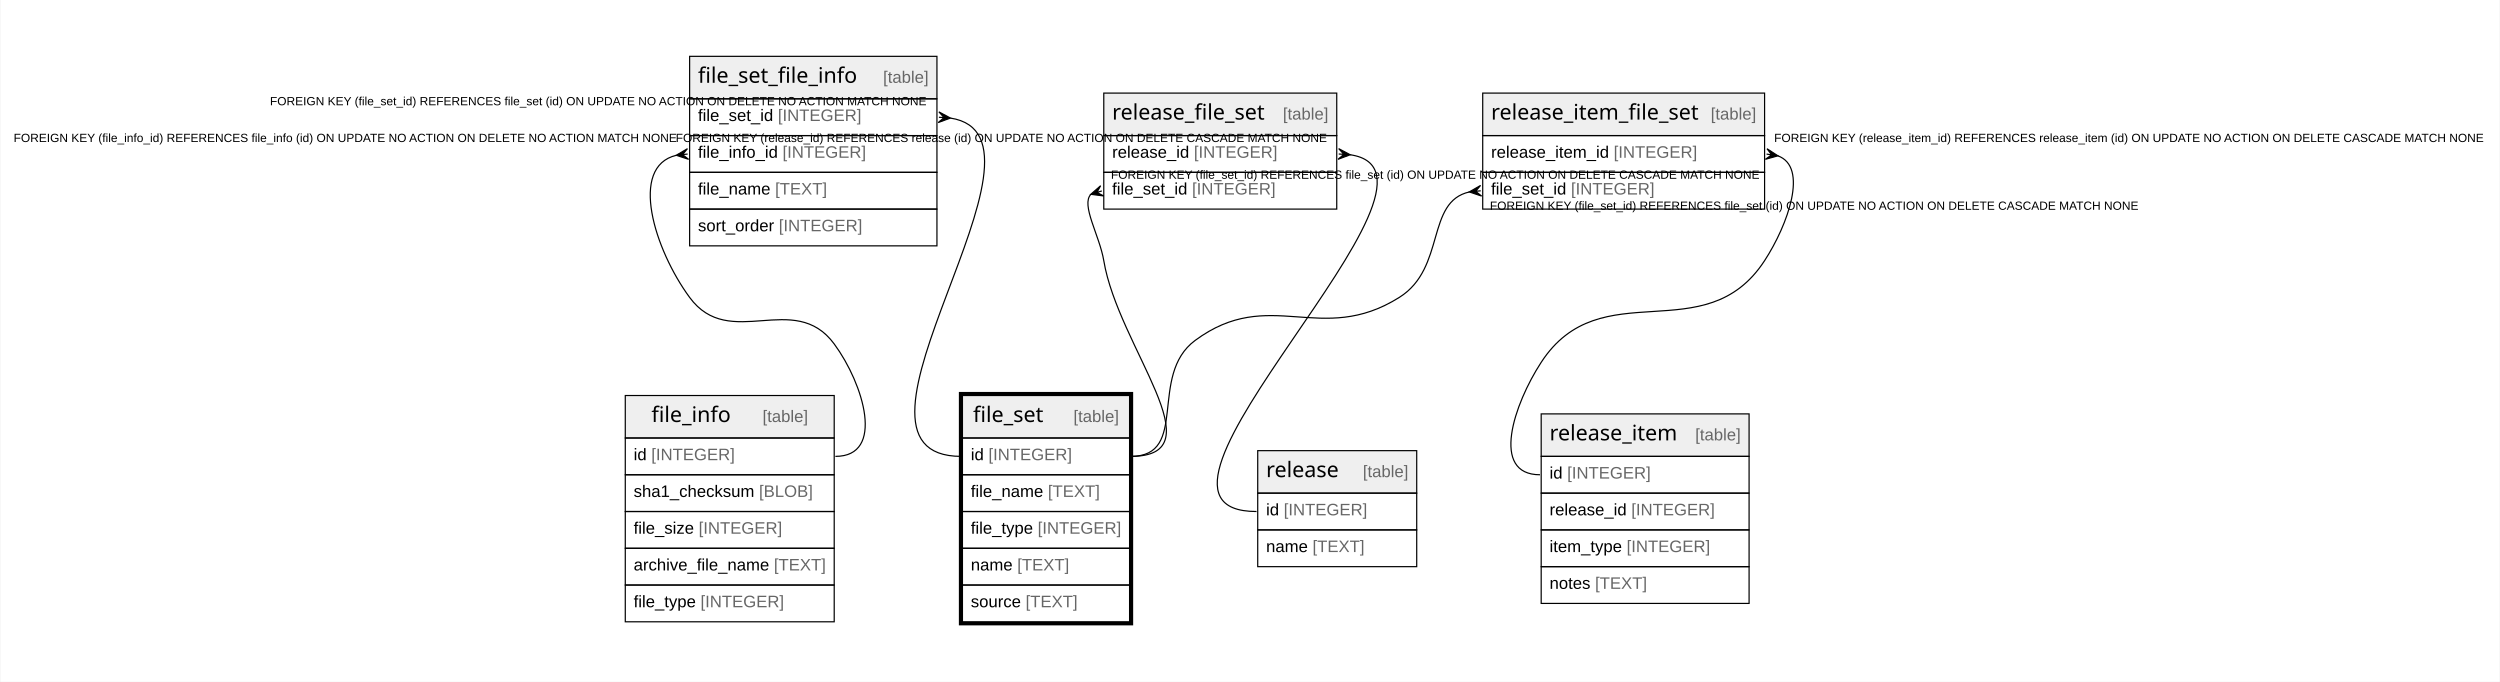
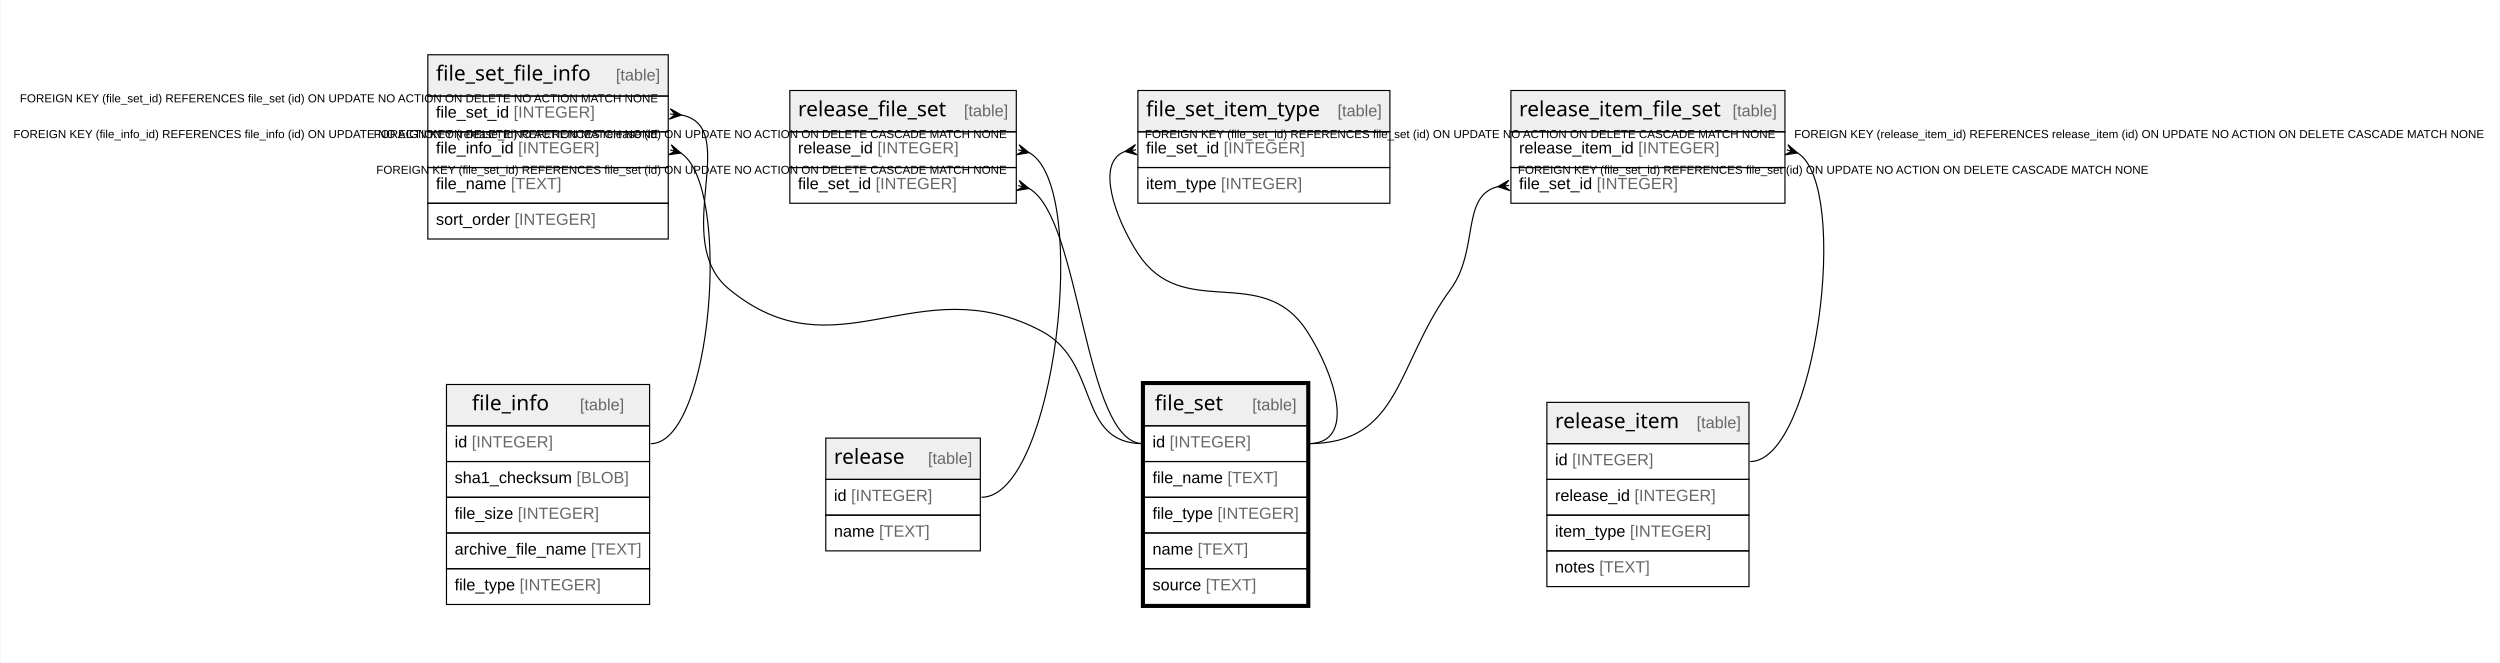
- <svg xmlns="http://www.w3.org/2000/svg" width="2094pt" height="571pt" viewBox="0.00 0.00 2093.92 571.20">
+ <svg xmlns="http://www.w3.org/2000/svg" width="2154pt" height="571pt" viewBox="0.00 0.00 2153.70 571.20">
  <g id="graph0" class="graph" transform="scale(1 1) rotate(0) translate(4 567.2)">
-     <polygon fill="white" stroke="none" points="-4,4 -4,-567.2 2089.92,-567.2 2089.92,4 -4,4" />
+     <polygon fill="white" stroke="none" points="-4,4 -4,-567.2 2149.7,-567.2 2149.7,4 -4,4" />
    <g id="node1" class="node">
-       <polygon fill="#efefef" stroke="none" points="802.02,-200.2 802.02,-235.8 942.06,-235.8 942.06,-200.2 802.02,-200.2" />
-       <polygon fill="none" stroke="black" points="802.02,-200.2 802.02,-235.8 942.06,-235.8 942.06,-200.2 802.02,-200.2" />
-       <text text-anchor="start" x="810.92" y="-213.6" font-family="Arial Bold" font-size="18.00">file_set</text>
-       <text text-anchor="start" x="863.9" y="-213.6" font-family="Arial" font-size="14.00">    </text>
-       <text text-anchor="start" x="895.02" y="-213.6" font-family="Arial" font-size="14.00" fill="#666666">[table]</text>
-       <polygon fill="none" stroke="black" points="802.02,-169.4 802.02,-200.2 942.06,-200.2 942.06,-169.4 802.02,-169.4" />
-       <text text-anchor="start" x="809.02" y="-181.6" font-family="Arial" font-size="14.00">id </text>
-       <text text-anchor="start" x="823.81" y="-181.6" font-family="Arial" font-size="14.00" fill="#666666">[INTEGER]</text>
-       <polygon fill="none" stroke="black" points="802.02,-138.6 802.02,-169.4 942.06,-169.4 942.06,-138.6 802.02,-138.6" />
-       <text text-anchor="start" x="809.02" y="-150.8" font-family="Arial" font-size="14.00">file_name </text>
-       <text text-anchor="start" x="873.61" y="-150.8" font-family="Arial" font-size="14.00" fill="#666666">[TEXT]</text>
-       <polygon fill="none" stroke="black" points="802.02,-107.8 802.02,-138.6 942.06,-138.6 942.06,-107.8 802.02,-107.8" />
-       <text text-anchor="start" x="809.02" y="-120" font-family="Arial" font-size="14.00">file_type </text>
-       <text text-anchor="start" x="865.05" y="-120" font-family="Arial" font-size="14.00" fill="#666666">[INTEGER]</text>
-       <polygon fill="none" stroke="black" points="802.02,-77 802.02,-107.8 942.06,-107.8 942.06,-77 802.02,-77" />
-       <text text-anchor="start" x="809.02" y="-89.2" font-family="Arial" font-size="14.00">name </text>
-       <text text-anchor="start" x="847.93" y="-89.2" font-family="Arial" font-size="14.00" fill="#666666">[TEXT]</text>
-       <polygon fill="none" stroke="black" points="802.02,-46.2 802.02,-77 942.06,-77 942.06,-46.2 802.02,-46.2" />
-       <text text-anchor="start" x="809.02" y="-58.4" font-family="Arial" font-size="14.00">source </text>
-       <text text-anchor="start" x="854.93" y="-58.4" font-family="Arial" font-size="14.00" fill="#666666">[TEXT]</text>
-       <polygon fill="none" stroke="black" stroke-width="3" points="800.52,-44.7 800.52,-237.3 943.56,-237.3 943.56,-44.7 800.52,-44.7" />
+       <polygon fill="#efefef" stroke="none" points="981.8,-200.2 981.8,-235.8 1121.85,-235.8 1121.85,-200.2 981.8,-200.2" />
+       <polygon fill="none" stroke="black" points="981.8,-200.2 981.8,-235.8 1121.85,-235.8 1121.85,-200.2 981.8,-200.2" />
+       <text text-anchor="start" x="990.71" y="-213.6" font-family="Arial Bold" font-size="18.00">file_set</text>
+       <text text-anchor="start" x="1043.69" y="-213.6" font-family="Arial" font-size="14.00">    </text>
+       <text text-anchor="start" x="1074.8" y="-213.6" font-family="Arial" font-size="14.00" fill="#666666">[table]</text>
+       <polygon fill="none" stroke="black" points="981.8,-169.4 981.8,-200.2 1121.85,-200.2 1121.85,-169.4 981.8,-169.4" />
+       <text text-anchor="start" x="988.8" y="-181.6" font-family="Arial" font-size="14.00">id </text>
+       <text text-anchor="start" x="1003.59" y="-181.6" font-family="Arial" font-size="14.00" fill="#666666">[INTEGER]</text>
+       <polygon fill="none" stroke="black" points="981.8,-138.6 981.8,-169.4 1121.85,-169.4 1121.85,-138.6 981.8,-138.6" />
+       <text text-anchor="start" x="988.8" y="-150.8" font-family="Arial" font-size="14.00">file_name </text>
+       <text text-anchor="start" x="1053.4" y="-150.8" font-family="Arial" font-size="14.00" fill="#666666">[TEXT]</text>
+       <polygon fill="none" stroke="black" points="981.8,-107.8 981.8,-138.6 1121.85,-138.6 1121.85,-107.8 981.8,-107.8" />
+       <text text-anchor="start" x="988.8" y="-120" font-family="Arial" font-size="14.00">file_type </text>
+       <text text-anchor="start" x="1044.84" y="-120" font-family="Arial" font-size="14.00" fill="#666666">[INTEGER]</text>
+       <polygon fill="none" stroke="black" points="981.8,-77 981.8,-107.8 1121.85,-107.8 1121.85,-77 981.8,-77" />
+       <text text-anchor="start" x="988.8" y="-89.2" font-family="Arial" font-size="14.00">name </text>
+       <text text-anchor="start" x="1027.71" y="-89.2" font-family="Arial" font-size="14.00" fill="#666666">[TEXT]</text>
+       <polygon fill="none" stroke="black" points="981.8,-46.2 981.8,-77 1121.85,-77 1121.85,-46.2 981.8,-46.2" />
+       <text text-anchor="start" x="988.8" y="-58.4" font-family="Arial" font-size="14.00">source </text>
+       <text text-anchor="start" x="1034.71" y="-58.4" font-family="Arial" font-size="14.00" fill="#666666">[TEXT]</text>
+       <polygon fill="none" stroke="black" stroke-width="3" points="980.3,-44.7 980.3,-237.3 1123.35,-237.3 1123.35,-44.7 980.3,-44.7" />
    </g>
    <g id="node2" class="node">
-       <polygon fill="#efefef" stroke="none" points="573.43,-484.4 573.43,-520 780.65,-520 780.65,-484.4 573.43,-484.4" />
-       <polygon fill="none" stroke="black" points="573.43,-484.4 573.43,-520 780.65,-520 780.65,-484.4 573.43,-484.4" />
-       <text text-anchor="start" x="580.43" y="-497.8" font-family="Arial Bold" font-size="18.00">file_set_file_info</text>
-       <text text-anchor="start" x="704.39" y="-497.8" font-family="Arial" font-size="14.00">    </text>
-       <text text-anchor="start" x="735.51" y="-497.8" font-family="Arial" font-size="14.00" fill="#666666">[table]</text>
-       <polygon fill="none" stroke="black" points="573.43,-453.6 573.43,-484.4 780.65,-484.4 780.65,-453.6 573.43,-453.6" />
-       <text text-anchor="start" x="580.43" y="-465.8" font-family="Arial" font-size="14.00">file_set_id </text>
-       <text text-anchor="start" x="647.36" y="-465.8" font-family="Arial" font-size="14.00" fill="#666666">[INTEGER]</text>
-       <polygon fill="none" stroke="black" points="573.43,-422.8 573.43,-453.6 780.65,-453.6 780.65,-422.8 573.43,-422.8" />
-       <text text-anchor="start" x="580.43" y="-435" font-family="Arial" font-size="14.00">file_info_id </text>
-       <text text-anchor="start" x="651.26" y="-435" font-family="Arial" font-size="14.00" fill="#666666">[INTEGER]</text>
-       <polygon fill="none" stroke="black" points="573.43,-392 573.43,-422.8 780.65,-422.8 780.65,-392 573.43,-392" />
-       <text text-anchor="start" x="580.43" y="-404.2" font-family="Arial" font-size="14.00">file_name </text>
-       <text text-anchor="start" x="645.03" y="-404.2" font-family="Arial" font-size="14.00" fill="#666666">[TEXT]</text>
-       <polygon fill="none" stroke="black" points="573.43,-361.2 573.43,-392 780.65,-392 780.65,-361.2 573.43,-361.2" />
-       <text text-anchor="start" x="580.43" y="-373.4" font-family="Arial" font-size="14.00">sort_order </text>
-       <text text-anchor="start" x="648.13" y="-373.4" font-family="Arial" font-size="14.00" fill="#666666">[INTEGER]</text>
+       <polygon fill="#efefef" stroke="none" points="364.22,-484.4 364.22,-520 571.43,-520 571.43,-484.4 364.22,-484.4" />
+       <polygon fill="none" stroke="black" points="364.22,-484.4 364.22,-520 571.43,-520 571.43,-484.4 364.22,-484.4" />
+       <text text-anchor="start" x="371.22" y="-497.8" font-family="Arial Bold" font-size="18.00">file_set_file_info</text>
+       <text text-anchor="start" x="495.18" y="-497.8" font-family="Arial" font-size="14.00">    </text>
+       <text text-anchor="start" x="526.29" y="-497.8" font-family="Arial" font-size="14.00" fill="#666666">[table]</text>
+       <polygon fill="none" stroke="black" points="364.22,-453.6 364.22,-484.4 571.43,-484.4 571.43,-453.6 364.22,-453.6" />
+       <text text-anchor="start" x="371.22" y="-465.8" font-family="Arial" font-size="14.00">file_set_id </text>
+       <text text-anchor="start" x="438.15" y="-465.8" font-family="Arial" font-size="14.00" fill="#666666">[INTEGER]</text>
+       <polygon fill="none" stroke="black" points="364.22,-422.8 364.22,-453.6 571.43,-453.6 571.43,-422.8 364.22,-422.8" />
+       <text text-anchor="start" x="371.22" y="-435" font-family="Arial" font-size="14.00">file_info_id </text>
+       <text text-anchor="start" x="442.04" y="-435" font-family="Arial" font-size="14.00" fill="#666666">[INTEGER]</text>
+       <polygon fill="none" stroke="black" points="364.22,-392 364.22,-422.8 571.43,-422.8 571.43,-392 364.22,-392" />
+       <text text-anchor="start" x="371.22" y="-404.2" font-family="Arial" font-size="14.00">file_name </text>
+       <text text-anchor="start" x="435.81" y="-404.2" font-family="Arial" font-size="14.00" fill="#666666">[TEXT]</text>
+       <polygon fill="none" stroke="black" points="364.22,-361.2 364.22,-392 571.43,-392 571.43,-361.2 364.22,-361.2" />
+       <text text-anchor="start" x="371.22" y="-373.4" font-family="Arial" font-size="14.00">sort_order </text>
+       <text text-anchor="start" x="438.91" y="-373.4" font-family="Arial" font-size="14.00" fill="#666666">[INTEGER]</text>
    </g>
    <g id="edge1" class="edge">
-       <path fill="none" stroke="black" d="M791.87,-468.28C894.86,-452.59 678.12,-184.8 801.02,-184.8" />
-       <polygon fill="black" stroke="black" points="791.96,-468.28 781.67,-464.49 786.64,-468.65 782.32,-468.95 782.32,-468.95 782.32,-468.95 786.64,-468.65 782.3,-473.47 791.96,-468.28" />
-       <text text-anchor="start" x="221.78" y="-479" font-family="Arial" font-size="10.00">FOREIGN KEY (file_set_id) REFERENCES file_set (id) ON UPDATE NO ACTION ON DELETE NO ACTION MATCH NONE</text>
+       <path fill="none" stroke="black" d="M582.81,-468.08C635.59,-457.59 572.05,-360.55 623.82,-318 717.02,-241.42 786.06,-338.14 892.82,-282 944.4,-254.88 922.54,-184.8 980.8,-184.8" />
+       <polygon fill="black" stroke="black" points="582.73,-468.08 572.37,-464.49 577.41,-468.56 573.1,-468.94 573.1,-468.94 573.1,-468.94 577.41,-468.56 573.16,-473.45 582.73,-468.08" />
+       <text text-anchor="start" x="12.57" y="-479" font-family="Arial" font-size="10.00">FOREIGN KEY (file_set_id) REFERENCES file_set (id) ON UPDATE NO ACTION ON DELETE NO ACTION MATCH NONE</text>
    </g>
    <g id="node3" class="node">
-       <polygon fill="#efefef" stroke="none" points="519.51,-200.2 519.51,-235.8 694.57,-235.8 694.57,-200.2 519.51,-200.2" />
-       <polygon fill="none" stroke="black" points="519.51,-200.2 519.51,-235.8 694.57,-235.8 694.57,-200.2 519.51,-200.2" />
-       <text text-anchor="start" x="541.42" y="-213.6" font-family="Arial Bold" font-size="18.00">file_info</text>
-       <text text-anchor="start" x="603.4" y="-213.6" font-family="Arial" font-size="14.00">    </text>
-       <text text-anchor="start" x="634.52" y="-213.6" font-family="Arial" font-size="14.00" fill="#666666">[table]</text>
-       <polygon fill="none" stroke="black" points="519.51,-169.4 519.51,-200.2 694.57,-200.2 694.57,-169.4 519.51,-169.4" />
-       <text text-anchor="start" x="526.51" y="-181.6" font-family="Arial" font-size="14.00">id </text>
-       <text text-anchor="start" x="541.29" y="-181.6" font-family="Arial" font-size="14.00" fill="#666666">[INTEGER]</text>
-       <polygon fill="none" stroke="black" points="519.51,-138.6 519.51,-169.4 694.57,-169.4 694.57,-138.6 519.51,-138.6" />
-       <text text-anchor="start" x="526.51" y="-150.8" font-family="Arial" font-size="14.00">sha1_checksum </text>
-       <text text-anchor="start" x="631.56" y="-150.8" font-family="Arial" font-size="14.00" fill="#666666">[BLOB]</text>
-       <polygon fill="none" stroke="black" points="519.51,-107.8 519.51,-138.6 694.57,-138.6 694.57,-107.8 519.51,-107.8" />
-       <text text-anchor="start" x="526.51" y="-120" font-family="Arial" font-size="14.00">file_size </text>
-       <text text-anchor="start" x="580.98" y="-120" font-family="Arial" font-size="14.00" fill="#666666">[INTEGER]</text>
-       <polygon fill="none" stroke="black" points="519.51,-77 519.51,-107.8 694.57,-107.8 694.57,-77 519.51,-77" />
-       <text text-anchor="start" x="526.51" y="-89.2" font-family="Arial" font-size="14.00">archive_file_name </text>
-       <text text-anchor="start" x="644.02" y="-89.2" font-family="Arial" font-size="14.00" fill="#666666">[TEXT]</text>
-       <polygon fill="none" stroke="black" points="519.51,-46.2 519.51,-77 694.57,-77 694.57,-46.2 519.51,-46.2" />
-       <text text-anchor="start" x="526.51" y="-58.4" font-family="Arial" font-size="14.00">file_type </text>
-       <text text-anchor="start" x="582.54" y="-58.4" font-family="Arial" font-size="14.00" fill="#666666">[INTEGER]</text>
+       <polygon fill="#efefef" stroke="none" points="380.29,-200.2 380.29,-235.8 555.36,-235.8 555.36,-200.2 380.29,-200.2" />
+       <polygon fill="none" stroke="black" points="380.29,-200.2 380.29,-235.8 555.36,-235.8 555.36,-200.2 380.29,-200.2" />
+       <text text-anchor="start" x="402.21" y="-213.6" font-family="Arial Bold" font-size="18.00">file_info</text>
+       <text text-anchor="start" x="464.19" y="-213.6" font-family="Arial" font-size="14.00">    </text>
+       <text text-anchor="start" x="495.3" y="-213.6" font-family="Arial" font-size="14.00" fill="#666666">[table]</text>
+       <polygon fill="none" stroke="black" points="380.29,-169.4 380.29,-200.2 555.36,-200.2 555.36,-169.4 380.29,-169.4" />
+       <text text-anchor="start" x="387.29" y="-181.6" font-family="Arial" font-size="14.00">id </text>
+       <text text-anchor="start" x="402.08" y="-181.6" font-family="Arial" font-size="14.00" fill="#666666">[INTEGER]</text>
+       <polygon fill="none" stroke="black" points="380.29,-138.6 380.29,-169.4 555.36,-169.4 555.36,-138.6 380.29,-138.6" />
+       <text text-anchor="start" x="387.29" y="-150.8" font-family="Arial" font-size="14.00">sha1_checksum </text>
+       <text text-anchor="start" x="492.35" y="-150.8" font-family="Arial" font-size="14.00" fill="#666666">[BLOB]</text>
+       <polygon fill="none" stroke="black" points="380.29,-107.8 380.29,-138.6 555.36,-138.6 555.36,-107.8 380.29,-107.8" />
+       <text text-anchor="start" x="387.29" y="-120" font-family="Arial" font-size="14.00">file_size </text>
+       <text text-anchor="start" x="441.76" y="-120" font-family="Arial" font-size="14.00" fill="#666666">[INTEGER]</text>
+       <polygon fill="none" stroke="black" points="380.29,-77 380.29,-107.8 555.36,-107.8 555.36,-77 380.29,-77" />
+       <text text-anchor="start" x="387.29" y="-89.2" font-family="Arial" font-size="14.00">archive_file_name </text>
+       <text text-anchor="start" x="504.8" y="-89.2" font-family="Arial" font-size="14.00" fill="#666666">[TEXT]</text>
+       <polygon fill="none" stroke="black" points="380.29,-46.2 380.29,-77 555.36,-77 555.36,-46.2 380.29,-46.2" />
+       <text text-anchor="start" x="387.29" y="-58.4" font-family="Arial" font-size="14.00">file_type </text>
+       <text text-anchor="start" x="443.32" y="-58.4" font-family="Arial" font-size="14.00" fill="#666666">[INTEGER]</text>
    </g>
    <g id="edge2" class="edge">
-       <path fill="none" stroke="black" d="M562.27,-437.09C522.26,-427.52 544.02,-358.02 573.43,-318 606.93,-272.42 661.02,-324.54 694.57,-279 719.41,-245.29 737.44,-184.8 695.57,-184.8" />
-       <polygon fill="black" stroke="black" points="562.16,-437.08 571.61,-442.64 567.46,-437.66 571.77,-438.13 571.77,-438.13 571.77,-438.13 567.46,-437.66 572.59,-433.69 562.16,-437.08" />
+       <path fill="none" stroke="black" d="M582.17,-435.35C626.69,-407.51 609.26,-184.8 556.36,-184.8" />
+       <polygon fill="black" stroke="black" points="582.35,-435.3 571.49,-433.79 577.23,-436.8 573.07,-438.01 573.07,-438.01 573.07,-438.01 577.23,-436.8 574.02,-442.43 582.35,-435.3" />
      <text text-anchor="start" x="7" y="-448.2" font-family="Arial" font-size="10.00">FOREIGN KEY (file_info_id) REFERENCES file_info (id) ON UPDATE NO ACTION ON DELETE NO ACTION MATCH NONE</text>
    </g>
    <g id="node4" class="node">
-       <polygon fill="#efefef" stroke="none" points="920.44,-453.6 920.44,-489.2 1115.64,-489.2 1115.64,-453.6 920.44,-453.6" />
-       <polygon fill="none" stroke="black" points="920.44,-453.6 920.44,-489.2 1115.64,-489.2 1115.64,-453.6 920.44,-453.6" />
-       <text text-anchor="start" x="927.44" y="-467" font-family="Arial Bold" font-size="18.00">release_file_set</text>
-       <text text-anchor="start" x="1039.38" y="-467" font-family="Arial" font-size="14.00">    </text>
-       <text text-anchor="start" x="1070.5" y="-467" font-family="Arial" font-size="14.00" fill="#666666">[table]</text>
-       <polygon fill="none" stroke="black" points="920.44,-422.8 920.44,-453.6 1115.64,-453.6 1115.64,-422.8 920.44,-422.8" />
-       <text text-anchor="start" x="927.44" y="-435" font-family="Arial" font-size="14.00">release_id </text>
-       <text text-anchor="start" x="995.93" y="-435" font-family="Arial" font-size="14.00" fill="#666666">[INTEGER]</text>
-       <polygon fill="none" stroke="black" points="920.44,-392 920.44,-422.8 1115.64,-422.8 1115.64,-392 920.44,-392" />
-       <text text-anchor="start" x="927.44" y="-404.2" font-family="Arial" font-size="14.00">file_set_id </text>
-       <text text-anchor="start" x="994.38" y="-404.2" font-family="Arial" font-size="14.00" fill="#666666">[INTEGER]</text>
+       <polygon fill="#efefef" stroke="none" points="676.23,-453.6 676.23,-489.2 871.42,-489.2 871.42,-453.6 676.23,-453.6" />
+       <polygon fill="none" stroke="black" points="676.23,-453.6 676.23,-489.2 871.42,-489.2 871.42,-453.6 676.23,-453.6" />
+       <text text-anchor="start" x="683.23" y="-467" font-family="Arial Bold" font-size="18.00">release_file_set</text>
+       <text text-anchor="start" x="795.17" y="-467" font-family="Arial" font-size="14.00">    </text>
+       <text text-anchor="start" x="826.28" y="-467" font-family="Arial" font-size="14.00" fill="#666666">[table]</text>
+       <polygon fill="none" stroke="black" points="676.23,-422.8 676.23,-453.6 871.42,-453.6 871.42,-422.8 676.23,-422.8" />
+       <text text-anchor="start" x="683.23" y="-435" font-family="Arial" font-size="14.00">release_id </text>
+       <text text-anchor="start" x="751.72" y="-435" font-family="Arial" font-size="14.00" fill="#666666">[INTEGER]</text>
+       <polygon fill="none" stroke="black" points="676.23,-392 676.23,-422.8 871.42,-422.8 871.42,-392 676.23,-392" />
+       <text text-anchor="start" x="683.23" y="-404.2" font-family="Arial" font-size="14.00">file_set_id </text>
+       <text text-anchor="start" x="750.16" y="-404.2" font-family="Arial" font-size="14.00" fill="#666666">[INTEGER]</text>
    </g>
    <g id="edge3" class="edge">
-       <path fill="none" stroke="black" d="M909.74,-404.45C900.98,-395.81 916.93,-369.88 920.44,-348.8 932.53,-276.22 1016.64,-184.8 943.06,-184.8" />
-       <polygon fill="black" stroke="black" points="909.56,-404.39 917.81,-411.61 914.66,-405.94 918.8,-407.21 918.8,-407.21 918.8,-407.21 914.66,-405.94 920.44,-403 909.56,-404.39" />
-       <text text-anchor="start" x="926.44" y="-417.4" font-family="Arial" font-size="10.00">FOREIGN KEY (file_set_id) REFERENCES file_set (id) ON UPDATE NO ACTION ON DELETE CASCADE MATCH NONE</text>
+       <path fill="none" stroke="black" d="M882.38,-404.75C927.46,-379.63 929.33,-184.8 980.8,-184.8" />
+       <polygon fill="black" stroke="black" points="882.41,-404.74 871.59,-402.97 877.25,-406.11 873.07,-407.23 873.07,-407.23 873.07,-407.23 877.25,-406.11 873.9,-411.66 882.41,-404.74" />
+       <text text-anchor="start" x="319.77" y="-417.4" font-family="Arial" font-size="10.00">FOREIGN KEY (file_set_id) REFERENCES file_set (id) ON UPDATE NO ACTION ON DELETE CASCADE MATCH NONE</text>
    </g>
    <g id="node5" class="node">
-       <polygon fill="#efefef" stroke="none" points="1049.43,-154 1049.43,-189.6 1182.65,-189.6 1182.65,-154 1049.43,-154" />
-       <polygon fill="none" stroke="black" points="1049.43,-154 1049.43,-189.6 1182.65,-189.6 1182.65,-154 1049.43,-154" />
-       <text text-anchor="start" x="1056.43" y="-167.4" font-family="Arial Bold" font-size="18.00">release</text>
-       <text text-anchor="start" x="1106.39" y="-167.4" font-family="Arial" font-size="14.00">    </text>
-       <text text-anchor="start" x="1137.51" y="-167.4" font-family="Arial" font-size="14.00" fill="#666666">[table]</text>
-       <polygon fill="none" stroke="black" points="1049.43,-123.2 1049.43,-154 1182.65,-154 1182.65,-123.2 1049.43,-123.2" />
-       <text text-anchor="start" x="1056.43" y="-135.4" font-family="Arial" font-size="14.00">id </text>
-       <text text-anchor="start" x="1071.22" y="-135.4" font-family="Arial" font-size="14.00" fill="#666666">[INTEGER]</text>
-       <polygon fill="none" stroke="black" points="1049.43,-92.4 1049.43,-123.2 1182.65,-123.2 1182.65,-92.4 1049.43,-92.4" />
-       <text text-anchor="start" x="1056.43" y="-104.6" font-family="Arial" font-size="14.00">name </text>
-       <text text-anchor="start" x="1095.34" y="-104.6" font-family="Arial" font-size="14.00" fill="#666666">[TEXT]</text>
+       <polygon fill="#efefef" stroke="none" points="707.22,-154 707.22,-189.6 840.43,-189.6 840.43,-154 707.22,-154" />
+       <polygon fill="none" stroke="black" points="707.22,-154 707.22,-189.6 840.43,-189.6 840.43,-154 707.22,-154" />
+       <text text-anchor="start" x="714.22" y="-167.4" font-family="Arial Bold" font-size="18.00">release</text>
+       <text text-anchor="start" x="764.18" y="-167.4" font-family="Arial" font-size="14.00">    </text>
+       <text text-anchor="start" x="795.29" y="-167.4" font-family="Arial" font-size="14.00" fill="#666666">[table]</text>
+       <polygon fill="none" stroke="black" points="707.22,-123.2 707.22,-154 840.43,-154 840.43,-123.2 707.22,-123.2" />
+       <text text-anchor="start" x="714.22" y="-135.4" font-family="Arial" font-size="14.00">id </text>
+       <text text-anchor="start" x="729" y="-135.4" font-family="Arial" font-size="14.00" fill="#666666">[INTEGER]</text>
+       <polygon fill="none" stroke="black" points="707.22,-92.4 707.22,-123.2 840.43,-123.2 840.43,-92.4 707.22,-92.4" />
+       <text text-anchor="start" x="714.22" y="-104.6" font-family="Arial" font-size="14.00">name </text>
+       <text text-anchor="start" x="753.13" y="-104.6" font-family="Arial" font-size="14.00" fill="#666666">[TEXT]</text>
    </g>
    <g id="edge4" class="edge">
-       <path fill="none" stroke="black" d="M1126.79,-437.54C1234.89,-422.04 915.61,-138.6 1048.43,-138.6" />
-       <polygon fill="black" stroke="black" points="1126.95,-437.53 1116.68,-433.69 1121.63,-437.88 1117.3,-438.16 1117.3,-438.16 1117.3,-438.16 1121.63,-437.88 1117.26,-442.67 1126.95,-437.53" />
-       <text text-anchor="start" x="561.76" y="-448.2" font-family="Arial" font-size="10.00">FOREIGN KEY (release_id) REFERENCES release (id) ON UPDATE NO ACTION ON DELETE CASCADE MATCH NONE</text>
+       <path fill="none" stroke="black" d="M882.53,-435.61C935.86,-406.33 904.7,-138.6 841.43,-138.6" />
+       <polygon fill="black" stroke="black" points="882.43,-435.64 871.63,-433.76 877.26,-436.96 873.07,-438.03 873.07,-438.03 873.07,-438.03 877.26,-436.96 873.86,-442.48 882.43,-435.64" />
+       <text text-anchor="start" x="317.54" y="-448.2" font-family="Arial" font-size="10.00">FOREIGN KEY (release_id) REFERENCES release (id) ON UPDATE NO ACTION ON DELETE CASCADE MATCH NONE</text>
    </g>
    <g id="node6" class="node">
-       <polygon fill="#efefef" stroke="none" points="1237.95,-453.6 1237.95,-489.2 1474.13,-489.2 1474.13,-453.6 1237.95,-453.6" />
-       <polygon fill="none" stroke="black" points="1237.95,-453.6 1237.95,-489.2 1474.13,-489.2 1474.13,-453.6 1237.95,-453.6" />
-       <text text-anchor="start" x="1244.95" y="-467" font-family="Arial Bold" font-size="18.00">release_item_file_set</text>
-       <text text-anchor="start" x="1397.88" y="-467" font-family="Arial" font-size="14.00">    </text>
-       <text text-anchor="start" x="1429" y="-467" font-family="Arial" font-size="14.00" fill="#666666">[table]</text>
-       <polygon fill="none" stroke="black" points="1237.95,-422.8 1237.95,-453.6 1474.13,-453.6 1474.13,-422.8 1237.95,-422.8" />
-       <text text-anchor="start" x="1244.95" y="-435" font-family="Arial" font-size="14.00">release_item_id </text>
-       <text text-anchor="start" x="1347.67" y="-435" font-family="Arial" font-size="14.00" fill="#666666">[INTEGER]</text>
-       <polygon fill="none" stroke="black" points="1237.95,-392 1237.95,-422.8 1474.13,-422.8 1474.13,-392 1237.95,-392" />
-       <text text-anchor="start" x="1244.95" y="-404.2" font-family="Arial" font-size="14.00">file_set_id </text>
-       <text text-anchor="start" x="1311.88" y="-404.2" font-family="Arial" font-size="14.00" fill="#666666">[INTEGER]</text>
+       <polygon fill="#efefef" stroke="none" points="1297.73,-453.6 1297.73,-489.2 1533.92,-489.2 1533.92,-453.6 1297.73,-453.6" />
+       <polygon fill="none" stroke="black" points="1297.73,-453.6 1297.73,-489.2 1533.92,-489.2 1533.92,-453.6 1297.73,-453.6" />
+       <text text-anchor="start" x="1304.73" y="-467" font-family="Arial Bold" font-size="18.00">release_item_file_set</text>
+       <text text-anchor="start" x="1457.66" y="-467" font-family="Arial" font-size="14.00">    </text>
+       <text text-anchor="start" x="1488.78" y="-467" font-family="Arial" font-size="14.00" fill="#666666">[table]</text>
+       <polygon fill="none" stroke="black" points="1297.73,-422.8 1297.73,-453.6 1533.92,-453.6 1533.92,-422.8 1297.73,-422.8" />
+       <text text-anchor="start" x="1304.73" y="-435" font-family="Arial" font-size="14.00">release_item_id </text>
+       <text text-anchor="start" x="1407.46" y="-435" font-family="Arial" font-size="14.00" fill="#666666">[INTEGER]</text>
+       <polygon fill="none" stroke="black" points="1297.73,-392 1297.73,-422.8 1533.92,-422.8 1533.92,-392 1297.73,-392" />
+       <text text-anchor="start" x="1304.73" y="-404.2" font-family="Arial" font-size="14.00">file_set_id </text>
+       <text text-anchor="start" x="1371.66" y="-404.2" font-family="Arial" font-size="14.00" fill="#666666">[INTEGER]</text>
    </g>
    <g id="edge5" class="edge">
-       <path fill="none" stroke="black" d="M1226.94,-406.4C1189.94,-398.29 1207.37,-342.7 1168.04,-318 1102.27,-276.69 1059.54,-328.11 997.04,-282 957.28,-252.66 992.48,-184.8 943.06,-184.8" />
-       <polygon fill="black" stroke="black" points="1226.66,-406.38 1236.17,-411.84 1231.97,-406.9 1236.28,-407.33 1236.28,-407.33 1236.28,-407.33 1231.97,-406.9 1237.06,-402.89 1226.66,-406.38" />
-       <text text-anchor="start" x="1243.95" y="-391.4" font-family="Arial" font-size="10.00">FOREIGN KEY (file_set_id) REFERENCES file_set (id) ON UPDATE NO ACTION ON DELETE CASCADE MATCH NONE</text>
+       <path fill="none" stroke="black" d="M1286.37,-406.28C1254.4,-398.49 1270.5,-351.73 1245.82,-318 1198.25,-252.97 1203.42,-184.8 1122.85,-184.8" />
+       <polygon fill="black" stroke="black" points="1286.46,-406.29 1295.92,-411.84 1291.76,-406.86 1296.07,-407.33 1296.07,-407.33 1296.07,-407.33 1291.76,-406.86 1296.88,-402.89 1286.46,-406.29" />
+       <text text-anchor="start" x="1303.73" y="-417.4" font-family="Arial" font-size="10.00">FOREIGN KEY (file_set_id) REFERENCES file_set (id) ON UPDATE NO ACTION ON DELETE CASCADE MATCH NONE</text>
    </g>
    <g id="node7" class="node">
-       <polygon fill="#efefef" stroke="none" points="1286.94,-184.8 1286.94,-220.4 1461.14,-220.4 1461.14,-184.8 1286.94,-184.8" />
-       <polygon fill="none" stroke="black" points="1286.94,-184.8 1286.94,-220.4 1461.14,-220.4 1461.14,-184.8 1286.94,-184.8" />
-       <text text-anchor="start" x="1293.94" y="-198.2" font-family="Arial Bold" font-size="18.00">release_item</text>
-       <text text-anchor="start" x="1384.89" y="-198.2" font-family="Arial" font-size="14.00">    </text>
-       <text text-anchor="start" x="1416" y="-198.2" font-family="Arial" font-size="14.00" fill="#666666">[table]</text>
-       <polygon fill="none" stroke="black" points="1286.94,-154 1286.94,-184.8 1461.14,-184.8 1461.14,-154 1286.94,-154" />
-       <text text-anchor="start" x="1293.94" y="-166.2" font-family="Arial" font-size="14.00">id </text>
-       <text text-anchor="start" x="1308.72" y="-166.2" font-family="Arial" font-size="14.00" fill="#666666">[INTEGER]</text>
-       <polygon fill="none" stroke="black" points="1286.94,-123.2 1286.94,-154 1461.14,-154 1461.14,-123.2 1286.94,-123.2" />
-       <text text-anchor="start" x="1293.94" y="-135.4" font-family="Arial" font-size="14.00">release_id </text>
-       <text text-anchor="start" x="1362.43" y="-135.4" font-family="Arial" font-size="14.00" fill="#666666">[INTEGER]</text>
-       <polygon fill="none" stroke="black" points="1286.94,-92.4 1286.94,-123.2 1461.14,-123.2 1461.14,-92.4 1286.94,-92.4" />
-       <text text-anchor="start" x="1293.94" y="-104.6" font-family="Arial" font-size="14.00">item_type </text>
-       <text text-anchor="start" x="1358.52" y="-104.6" font-family="Arial" font-size="14.00" fill="#666666">[INTEGER]</text>
-       <polygon fill="none" stroke="black" points="1286.94,-61.6 1286.94,-92.4 1461.14,-92.4 1461.14,-61.6 1286.94,-61.6" />
-       <text text-anchor="start" x="1293.94" y="-73.8" font-family="Arial" font-size="14.00">notes </text>
-       <text text-anchor="start" x="1332.08" y="-73.8" font-family="Arial" font-size="14.00" fill="#666666">[TEXT]</text>
+       <polygon fill="#efefef" stroke="none" points="1328.72,-184.8 1328.72,-220.4 1502.93,-220.4 1502.93,-184.8 1328.72,-184.8" />
+       <polygon fill="none" stroke="black" points="1328.72,-184.8 1328.72,-220.4 1502.93,-220.4 1502.93,-184.8 1328.72,-184.8" />
+       <text text-anchor="start" x="1335.72" y="-198.2" font-family="Arial Bold" font-size="18.00">release_item</text>
+       <text text-anchor="start" x="1426.67" y="-198.2" font-family="Arial" font-size="14.00">    </text>
+       <text text-anchor="start" x="1457.79" y="-198.2" font-family="Arial" font-size="14.00" fill="#666666">[table]</text>
+       <polygon fill="none" stroke="black" points="1328.72,-154 1328.72,-184.8 1502.93,-184.8 1502.93,-154 1328.72,-154" />
+       <text text-anchor="start" x="1335.72" y="-166.2" font-family="Arial" font-size="14.00">id </text>
+       <text text-anchor="start" x="1350.51" y="-166.2" font-family="Arial" font-size="14.00" fill="#666666">[INTEGER]</text>
+       <polygon fill="none" stroke="black" points="1328.72,-123.2 1328.72,-154 1502.93,-154 1502.93,-123.2 1328.72,-123.2" />
+       <text text-anchor="start" x="1335.72" y="-135.4" font-family="Arial" font-size="14.00">release_id </text>
+       <text text-anchor="start" x="1404.21" y="-135.4" font-family="Arial" font-size="14.00" fill="#666666">[INTEGER]</text>
+       <polygon fill="none" stroke="black" points="1328.72,-92.4 1328.72,-123.2 1502.93,-123.2 1502.93,-92.4 1328.72,-92.4" />
+       <text text-anchor="start" x="1335.72" y="-104.6" font-family="Arial" font-size="14.00">item_type </text>
+       <text text-anchor="start" x="1400.31" y="-104.6" font-family="Arial" font-size="14.00" fill="#666666">[INTEGER]</text>
+       <polygon fill="none" stroke="black" points="1328.72,-61.6 1328.72,-92.4 1502.93,-92.4 1502.93,-61.6 1328.72,-61.6" />
+       <text text-anchor="start" x="1335.72" y="-73.8" font-family="Arial" font-size="14.00">notes </text>
+       <text text-anchor="start" x="1373.86" y="-73.8" font-family="Arial" font-size="14.00" fill="#666666">[TEXT]</text>
    </g>
    <g id="edge6" class="edge">
-       <path fill="none" stroke="black" d="M1485.14,-436.67C1511.12,-427.46 1493.71,-378.84 1474.13,-348.8 1424.23,-272.21 1336.81,-340.2 1286.94,-263.6 1264.09,-228.51 1244.07,-169.4 1285.94,-169.4" />
-       <polygon fill="black" stroke="black" points="1485.35,-436.64 1474.78,-433.7 1480.08,-437.44 1475.79,-438.1 1475.79,-438.1 1475.79,-438.1 1480.08,-437.44 1476.14,-442.6 1485.35,-436.64" />
-       <text text-anchor="start" x="1482.13" y="-448.2" font-family="Arial" font-size="10.00">FOREIGN KEY (release_item_id) REFERENCES release_item (id) ON UPDATE NO ACTION ON DELETE CASCADE MATCH NONE</text>
+       <path fill="none" stroke="black" d="M1544.85,-435.36C1591.19,-406.64 1560.42,-169.4 1503.93,-169.4" />
+       <polygon fill="black" stroke="black" points="1544.85,-435.36 1534,-433.78 1539.72,-436.83 1535.56,-438.02 1535.56,-438.02 1535.56,-438.02 1539.72,-436.83 1536.47,-442.44 1544.85,-435.36" />
+       <text text-anchor="start" x="1541.92" y="-448.2" font-family="Arial" font-size="10.00">FOREIGN KEY (release_item_id) REFERENCES release_item (id) ON UPDATE NO ACTION ON DELETE CASCADE MATCH NONE</text>
+     </g>
+     <g id="node8" class="node">
+       <polygon fill="#efefef" stroke="none" points="976.22,-453.6 976.22,-489.2 1193.43,-489.2 1193.43,-453.6 976.22,-453.6" />
+       <polygon fill="none" stroke="black" points="976.22,-453.6 976.22,-489.2 1193.43,-489.2 1193.43,-453.6 976.22,-453.6" />
+       <text text-anchor="start" x="983.22" y="-467" font-family="Arial Bold" font-size="18.00">file_set_item_type</text>
+       <text text-anchor="start" x="1117.18" y="-467" font-family="Arial" font-size="14.00">    </text>
+       <text text-anchor="start" x="1148.3" y="-467" font-family="Arial" font-size="14.00" fill="#666666">[table]</text>
+       <polygon fill="none" stroke="black" points="976.22,-422.8 976.22,-453.6 1193.43,-453.6 1193.43,-422.8 976.22,-422.8" />
+       <text text-anchor="start" x="983.22" y="-435" font-family="Arial" font-size="14.00">file_set_id </text>
+       <text text-anchor="start" x="1050.15" y="-435" font-family="Arial" font-size="14.00" fill="#666666">[INTEGER]</text>
+       <polygon fill="none" stroke="black" points="976.22,-392 976.22,-422.8 1193.43,-422.8 1193.43,-392 976.22,-392" />
+       <text text-anchor="start" x="983.22" y="-404.2" font-family="Arial" font-size="14.00">item_type </text>
+       <text text-anchor="start" x="1047.8" y="-404.2" font-family="Arial" font-size="14.00" fill="#666666">[INTEGER]</text>
+     </g>
+     <g id="edge7" class="edge">
+       <path fill="none" stroke="black" d="M965.21,-436.67C939.23,-427.46 956.69,-378.87 976.22,-348.8 1015,-289.08 1083.09,-341.74 1121.85,-282 1145.36,-245.76 1166.05,-184.8 1122.85,-184.8" />
+       <polygon fill="black" stroke="black" points="965,-436.64 974.2,-442.6 970.27,-437.44 974.55,-438.1 974.55,-438.1 974.55,-438.1 970.27,-437.44 975.57,-433.7 965,-436.64" />
+       <text text-anchor="start" x="982.22" y="-448.2" font-family="Arial" font-size="10.00">FOREIGN KEY (file_set_id) REFERENCES file_set (id) ON UPDATE NO ACTION ON DELETE CASCADE MATCH NONE</text>
    </g>
  </g>
</svg>
